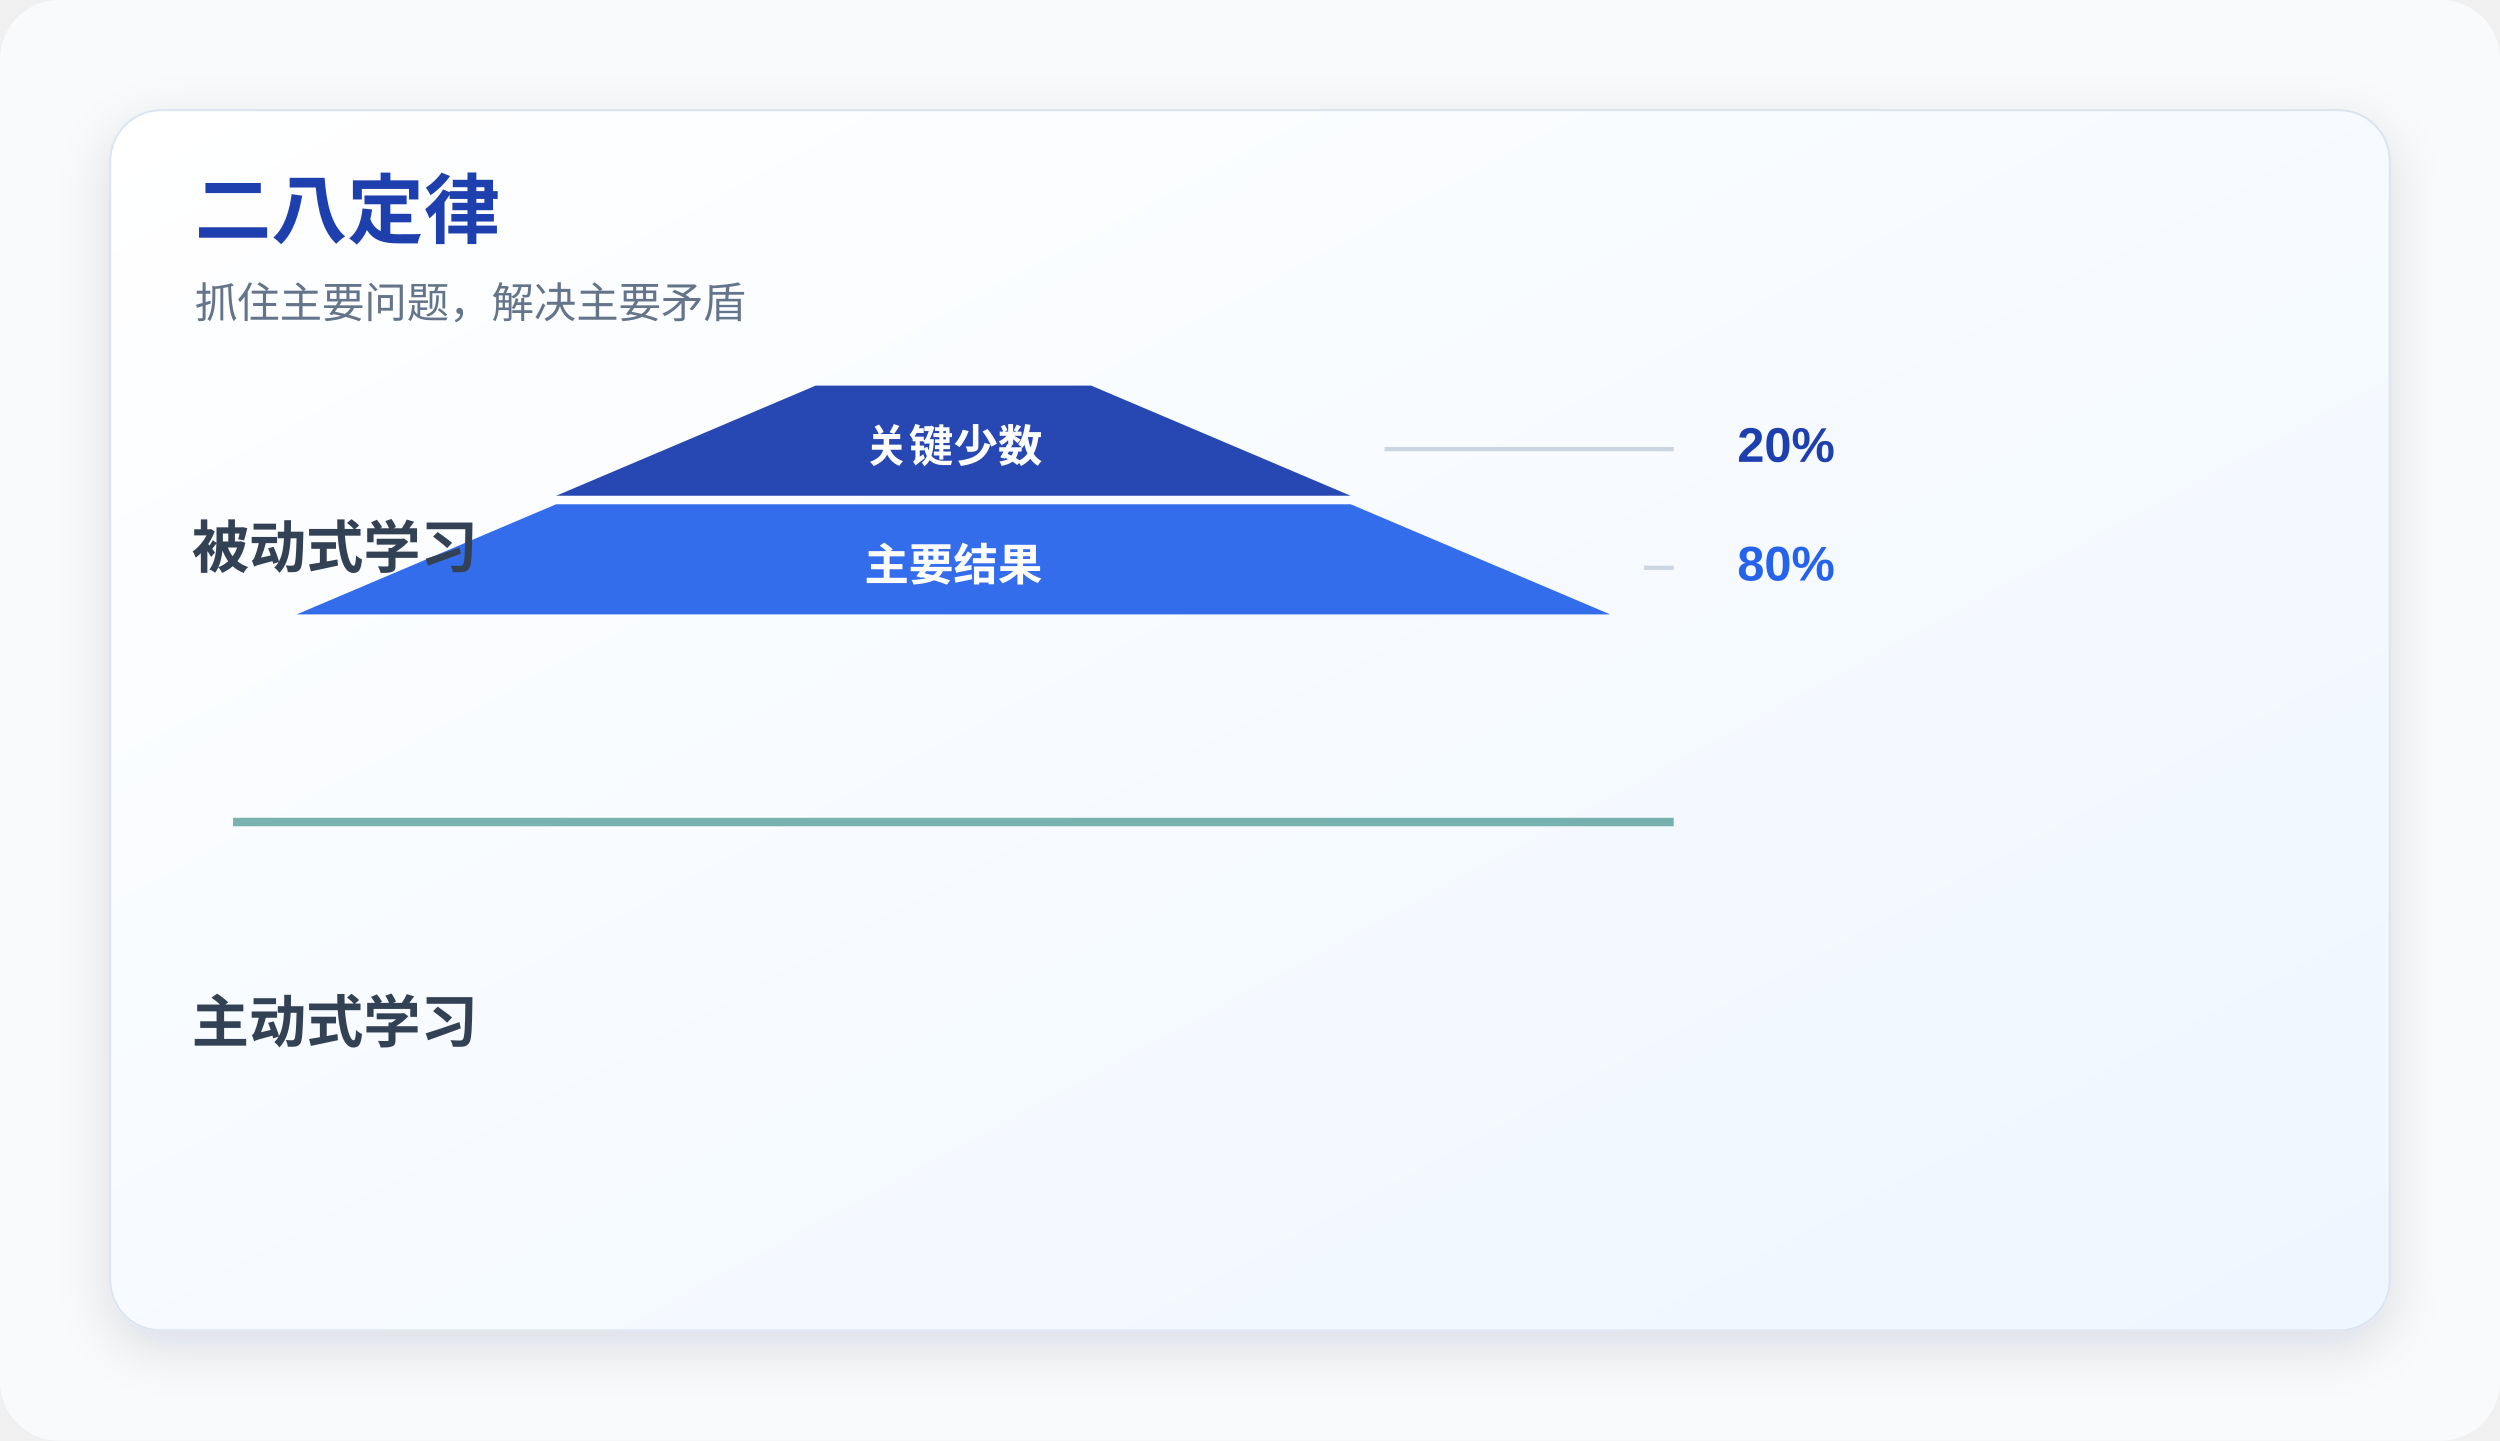
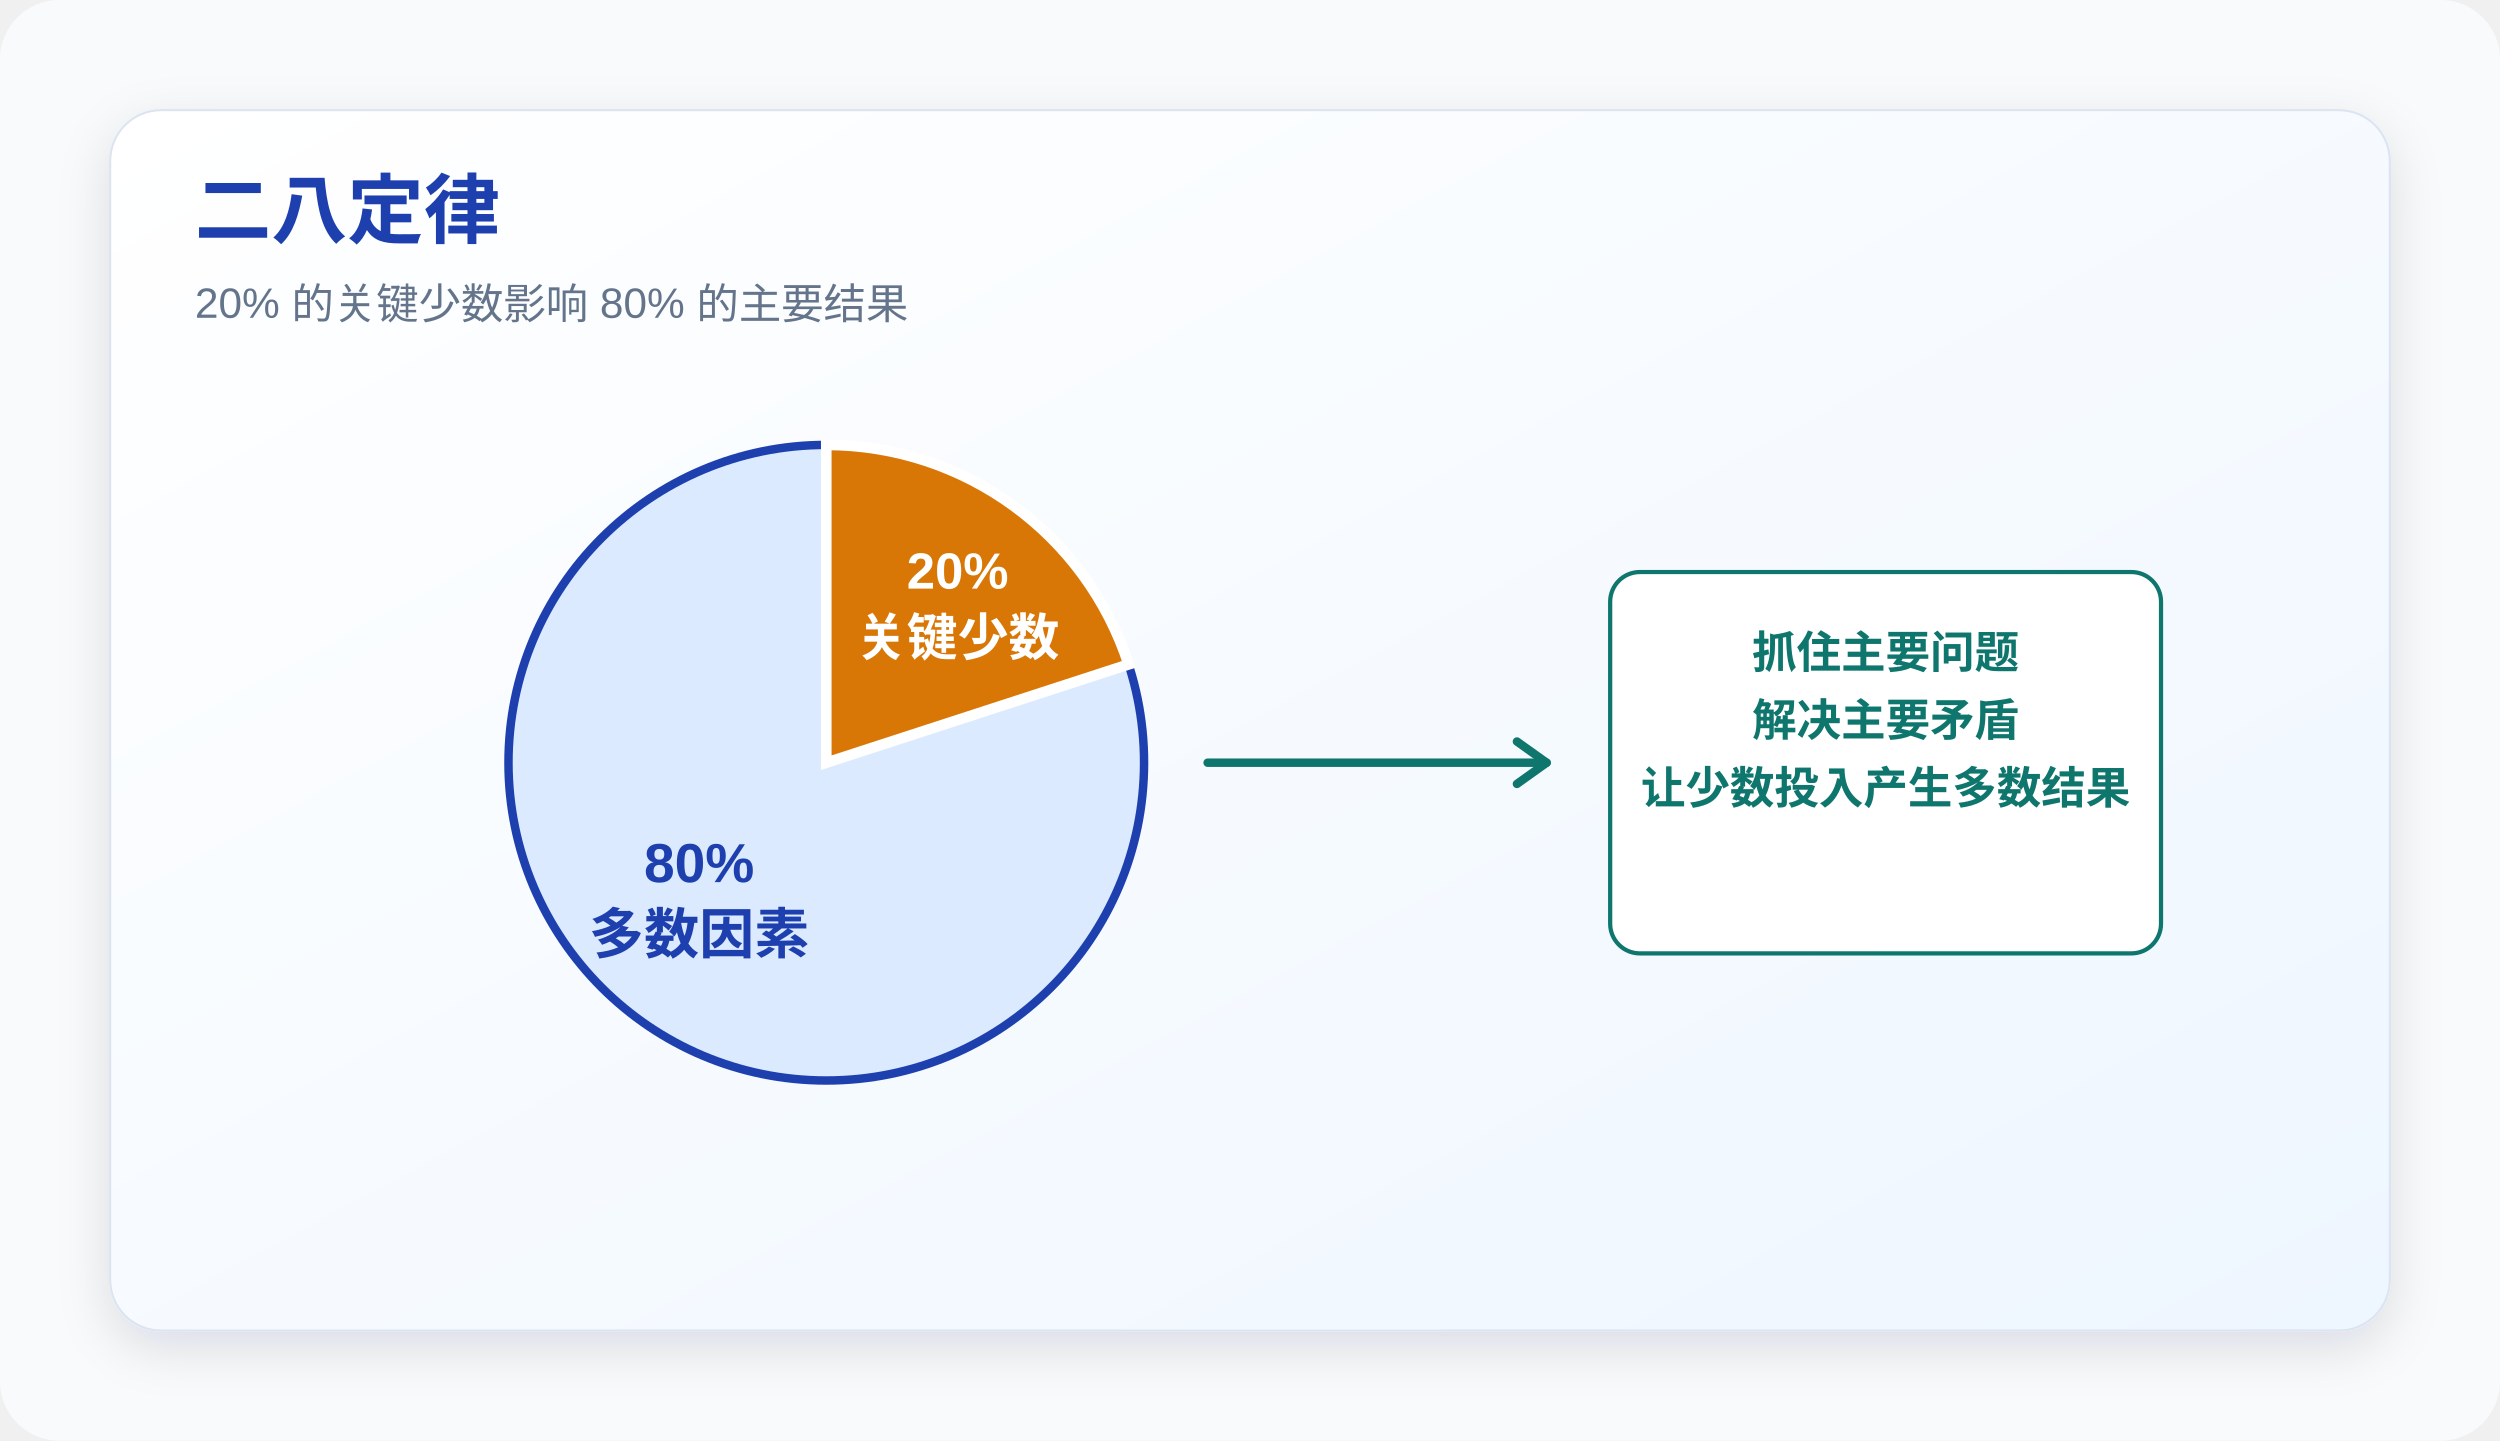
<svg xmlns="http://www.w3.org/2000/svg" width="1180" height="680" viewBox="0 0 1180 680" role="img" aria-label="二八定律">
  <defs>
    <linearGradient id="bg" x1="0" y1="0" x2="1" y2="1">
      <stop offset="0" stop-color="#ffffff" />
      <stop offset="1" stop-color="#eef6ff" />
    </linearGradient>
    <filter id="shadow" x="-20%" y="-20%" width="140%" height="140%">
      <feDropShadow dx="0" dy="8" stdDeviation="12" flood-color="#0f172a" flood-opacity="0.12" />
    </filter>
  </defs>
  <rect width="1180" height="680" rx="28" fill="#f8fafc" />
  <rect x="52" y="52" width="1076" height="576" rx="24" fill="url(#bg)" stroke="#dbe4f0" filter="url(#shadow)" />
  <text x="92" y="112" text-anchor="start" font-family="-apple-system,BlinkMacSystemFont,'Segoe UI','Microsoft YaHei',Arial,sans-serif" font-size="36" font-weight="800" fill="#1e40af">二八定律</text>
-   <text x="92" y="150" text-anchor="start" font-family="-apple-system,BlinkMacSystemFont,'Segoe UI','Microsoft YaHei',Arial,sans-serif" font-size="20" font-weight="500" fill="#64748b">抓住主要问题，解决主要矛盾</text>
-   <polygon points="385,182 515,182 637.5,234 262.5,234" fill="#1e40af" opacity="0.96" />
-   <text x="450" y="218" text-anchor="middle" font-family="-apple-system,BlinkMacSystemFont,'Segoe UI','Microsoft YaHei',Arial,sans-serif" font-size="21" font-weight="700" fill="#fff">关键少数</text>
-   <text x="820" y="218" text-anchor="start" font-family="-apple-system,BlinkMacSystemFont,'Segoe UI','Microsoft YaHei',Arial,sans-serif" font-size="23" font-weight="800" fill="#1e40af">20%</text>
-   <path d="M653.5 212 H790" stroke="#cbd5e1" stroke-width="2" />
-   <polygon points="262.5,238 637.5,238 760,290 140,290" fill="#2563eb" opacity="0.93" />
-   <text x="450" y="274" text-anchor="middle" font-family="-apple-system,BlinkMacSystemFont,'Segoe UI','Microsoft YaHei',Arial,sans-serif" font-size="21" font-weight="700" fill="#fff">主要结果</text>
-   <text x="820" y="274" text-anchor="start" font-family="-apple-system,BlinkMacSystemFont,'Segoe UI','Microsoft YaHei',Arial,sans-serif" font-size="23" font-weight="800" fill="#2563eb">80%</text>
-   <path d="M776 268 H790" stroke="#cbd5e1" stroke-width="2" />
-   <text x="158" y="268" text-anchor="middle" font-family="-apple-system,BlinkMacSystemFont,'Segoe UI','Microsoft YaHei',Arial,sans-serif" font-size="27" font-weight="700" fill="#334155">被动式学习</text>
-   <text x="158" y="492" text-anchor="middle" font-family="-apple-system,BlinkMacSystemFont,'Segoe UI','Microsoft YaHei',Arial,sans-serif" font-size="27" font-weight="700" fill="#334155">主动式学习</text>
-   <path d="M110 388 H790" stroke="#0f766e" stroke-width="4" opacity="0.55" />
+   <text x="92" y="150" text-anchor="start" font-family="-apple-system,BlinkMacSystemFont,'Segoe UI','Microsoft YaHei',Arial,sans-serif" font-size="20" font-weight="500" fill="#64748b">20% 的关键少数影响 80% 的主要结果</text>
+   <circle cx="390" cy="360" r="150" fill="#dbeafe" stroke="#1e40af" stroke-width="4" />
+   <path d="M390 360 L390 210 A150 150 0 0 1 532.7 313.6 Z" fill="#d97706" stroke="#ffffff" stroke-width="5" />
+   <text x="452" y="271" text-anchor="middle" dominant-baseline="middle" font-family="-apple-system,BlinkMacSystemFont,'Segoe UI','Microsoft YaHei',Arial,sans-serif" font-size="24" font-weight="800" fill="#fff">20%</text>
+   <text x="452" y="301" text-anchor="middle" dominant-baseline="middle" font-family="-apple-system,BlinkMacSystemFont,'Segoe UI','Microsoft YaHei',Arial,sans-serif" font-size="24" font-weight="800" fill="#fff">关键少数</text>
+   <text x="330" y="409" text-anchor="middle" dominant-baseline="middle" font-family="-apple-system,BlinkMacSystemFont,'Segoe UI','Microsoft YaHei',Arial,sans-serif" font-size="26" font-weight="800" fill="#1e40af">80%</text>
+   <text x="330" y="441" text-anchor="middle" dominant-baseline="middle" font-family="-apple-system,BlinkMacSystemFont,'Segoe UI','Microsoft YaHei',Arial,sans-serif" font-size="26" font-weight="800" fill="#1e40af">多数因素</text>
+   <path d="M570 360 L730 360" stroke="#0f766e" stroke-width="4" stroke-linecap="round" />
+   <path d="M716 350 L730 360 L716 370" fill="none" stroke="#0f766e" stroke-width="4" stroke-linecap="round" stroke-linejoin="round" />
+   <rect x="760" y="270" width="260" height="180" rx="14" fill="#ffffff" stroke="#0f766e" stroke-width="2" />
+   <text x="890" y="308" text-anchor="middle" dominant-baseline="middle" font-family="-apple-system,BlinkMacSystemFont,'Segoe UI','Microsoft YaHei',Arial,sans-serif" font-size="21" font-weight="800" fill="#0f766e">抓住主要问题</text>
+   <text x="890" y="340" text-anchor="middle" dominant-baseline="middle" font-family="-apple-system,BlinkMacSystemFont,'Segoe UI','Microsoft YaHei',Arial,sans-serif" font-size="21" font-weight="800" fill="#0f766e">解决主要矛盾</text>
+   <text x="890" y="372" text-anchor="middle" dominant-baseline="middle" font-family="-apple-system,BlinkMacSystemFont,'Segoe UI','Microsoft YaHei',Arial,sans-serif" font-size="21" font-weight="800" fill="#0f766e">让少数投入产生多数结果</text>
</svg>
